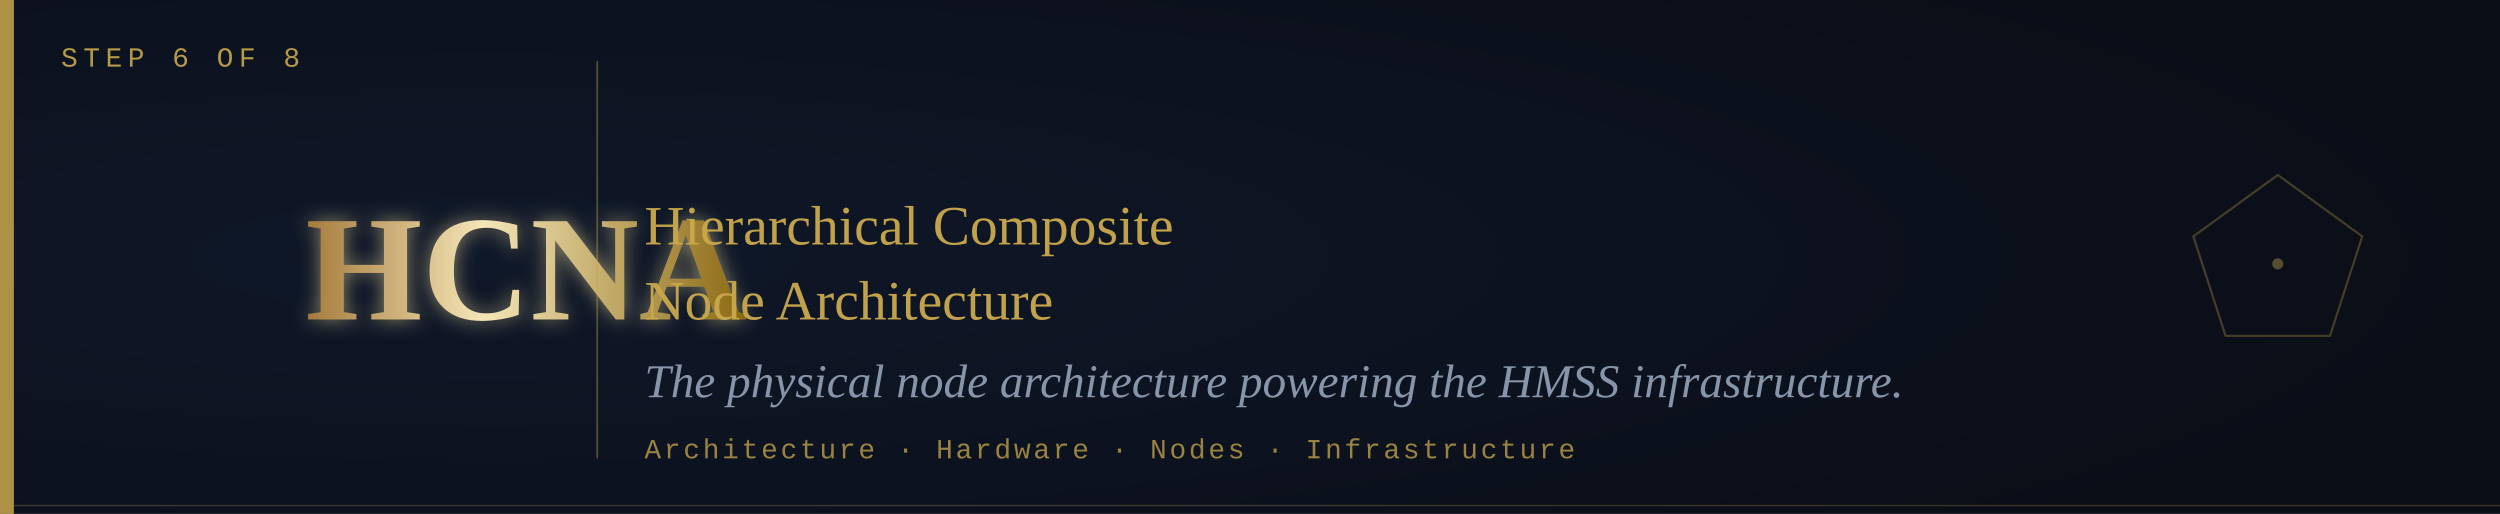
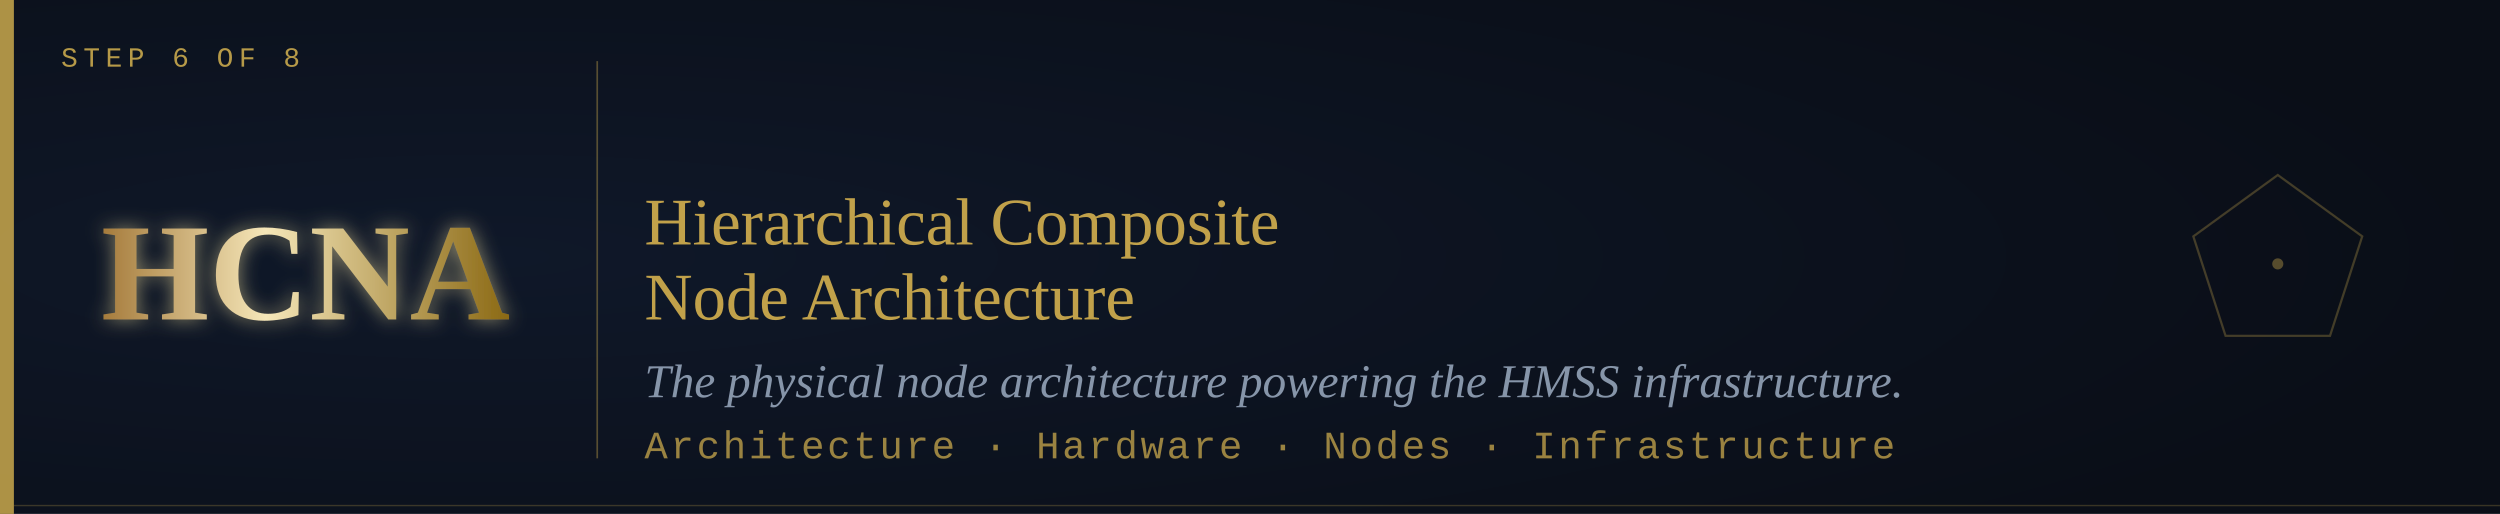
<svg xmlns="http://www.w3.org/2000/svg" viewBox="0 0 900 185" width="900" height="185">
  <defs>
    <radialGradient id="bg" cx="20%" cy="50%" r="80%">
      <stop offset="0%" stop-color="#0F1829" />
      <stop offset="100%" stop-color="#0A0E17" />
    </radialGradient>
    <filter id="tg" x="-40%" y="-40%" width="180%" height="180%">
      <feGaussianBlur in="SourceGraphic" stdDeviation="4" result="b" />
      <feColorMatrix in="b" type="matrix" values="0 0 0 0 0.24 0 0 0 0 0.55 0 0 0 0 0.55 0 0 0 0.7 0" result="tb" />
      <feMerge>
        <feMergeNode in="tb" />
        <feMergeNode in="SourceGraphic" />
      </feMerge>
    </filter>
    <filter id="gg" x="-30%" y="-30%" width="160%" height="160%">
      <feGaussianBlur in="SourceGraphic" stdDeviation="3.5" result="b" />
      <feColorMatrix in="b" type="matrix" values="0 0 0 0 0.79 0 0 0 0 0.66 0 0 0 0 0.30 0 0 0 0.6 0" result="gb" />
      <feMerge>
        <feMergeNode in="gb" />
        <feMergeNode in="SourceGraphic" />
      </feMerge>
    </filter>
    <linearGradient id="gt" x1="0" y1="0" x2="1" y2="0">
      <stop offset="0%" stop-color="#A67C3D" />
      <stop offset="40%" stop-color="#F5E6B8" />
      <stop offset="100%" stop-color="#8B6914" />
    </linearGradient>
  </defs>
  <rect width="900" height="185" fill="url(#bg)" />
  <rect x="0" y="0" width="5" height="185" fill="#C9A84C" opacity="0.85" />
  <line x1="5" y1="182" x2="900" y2="182" stroke="#C9A84C" stroke-width="0.5" opacity="0.25" />
  <text x="22" y="24" font-family="'Courier New',monospace" font-size="10" fill="#C9A84C" letter-spacing="2" opacity="0.9">STEP 6 OF 8</text>
-   <text x="110" y="115" font-family="Georgia,'Times New Roman',serif" font-size="54" font-weight="bold" fill="url(#gt)" filter="url(#gg)">HCNA</text>
+   <text x="110" y="115" font-family="Georgia,'Times New Roman',serif" font-size="50" font-weight="bold" fill="url(#gt)" filter="url(#gg)" text-anchor="middle">HCNA</text>
  <line x1="215" y1="22" x2="215" y2="165" stroke="#C9A84C" stroke-width="0.6" opacity="0.4" />
-   <text x="232" y="88" font-family="Georgia,'Times New Roman',serif" font-size="20" fill="#C9A84C" opacity="0.95">Hierarchical Composite</text>
-   <text x="232" y="115" font-family="Georgia,'Times New Roman',serif" font-size="20" fill="#C9A84C" opacity="0.95">Node Architecture</text>
+   <text x="232" y="88" font-family="Georgia,'Times New Roman',serif" font-size="24" fill="#C9A84C" opacity="0.95">Hierarchical Composite</text>
+   <text x="232" y="115" font-family="Georgia,'Times New Roman',serif" font-size="24" fill="#C9A84C" opacity="0.95">Node Architecture</text>
  <text x="232" y="143" font-family="Georgia,'Times New Roman',serif" font-size="17" font-style="italic" fill="#94A3B8" opacity="0.9">The physical node architecture powering the HMSS infrastructure.</text>
-   <text x="232" y="165" font-family="'Courier New',monospace" font-size="10" fill="#C9A84C" letter-spacing="1" opacity="0.75">Architecture · Hardware · Nodes · Infrastructure</text>
+   <text x="232" y="165" font-family="'Courier New',monospace" font-size="14" fill="#C9A84C" letter-spacing="1" opacity="0.75">Architecture · Hardware · Nodes · Infrastructure</text>
  <polygon points="820,63 850.4,85.1 838.8,120.9 801.2,120.9 789.6,85.1" fill="none" stroke="#C9A84C" stroke-width="0.8" opacity="0.3" />
  <circle cx="820" cy="95" r="2" fill="#C9A84C" opacity="0.4" />
</svg>
